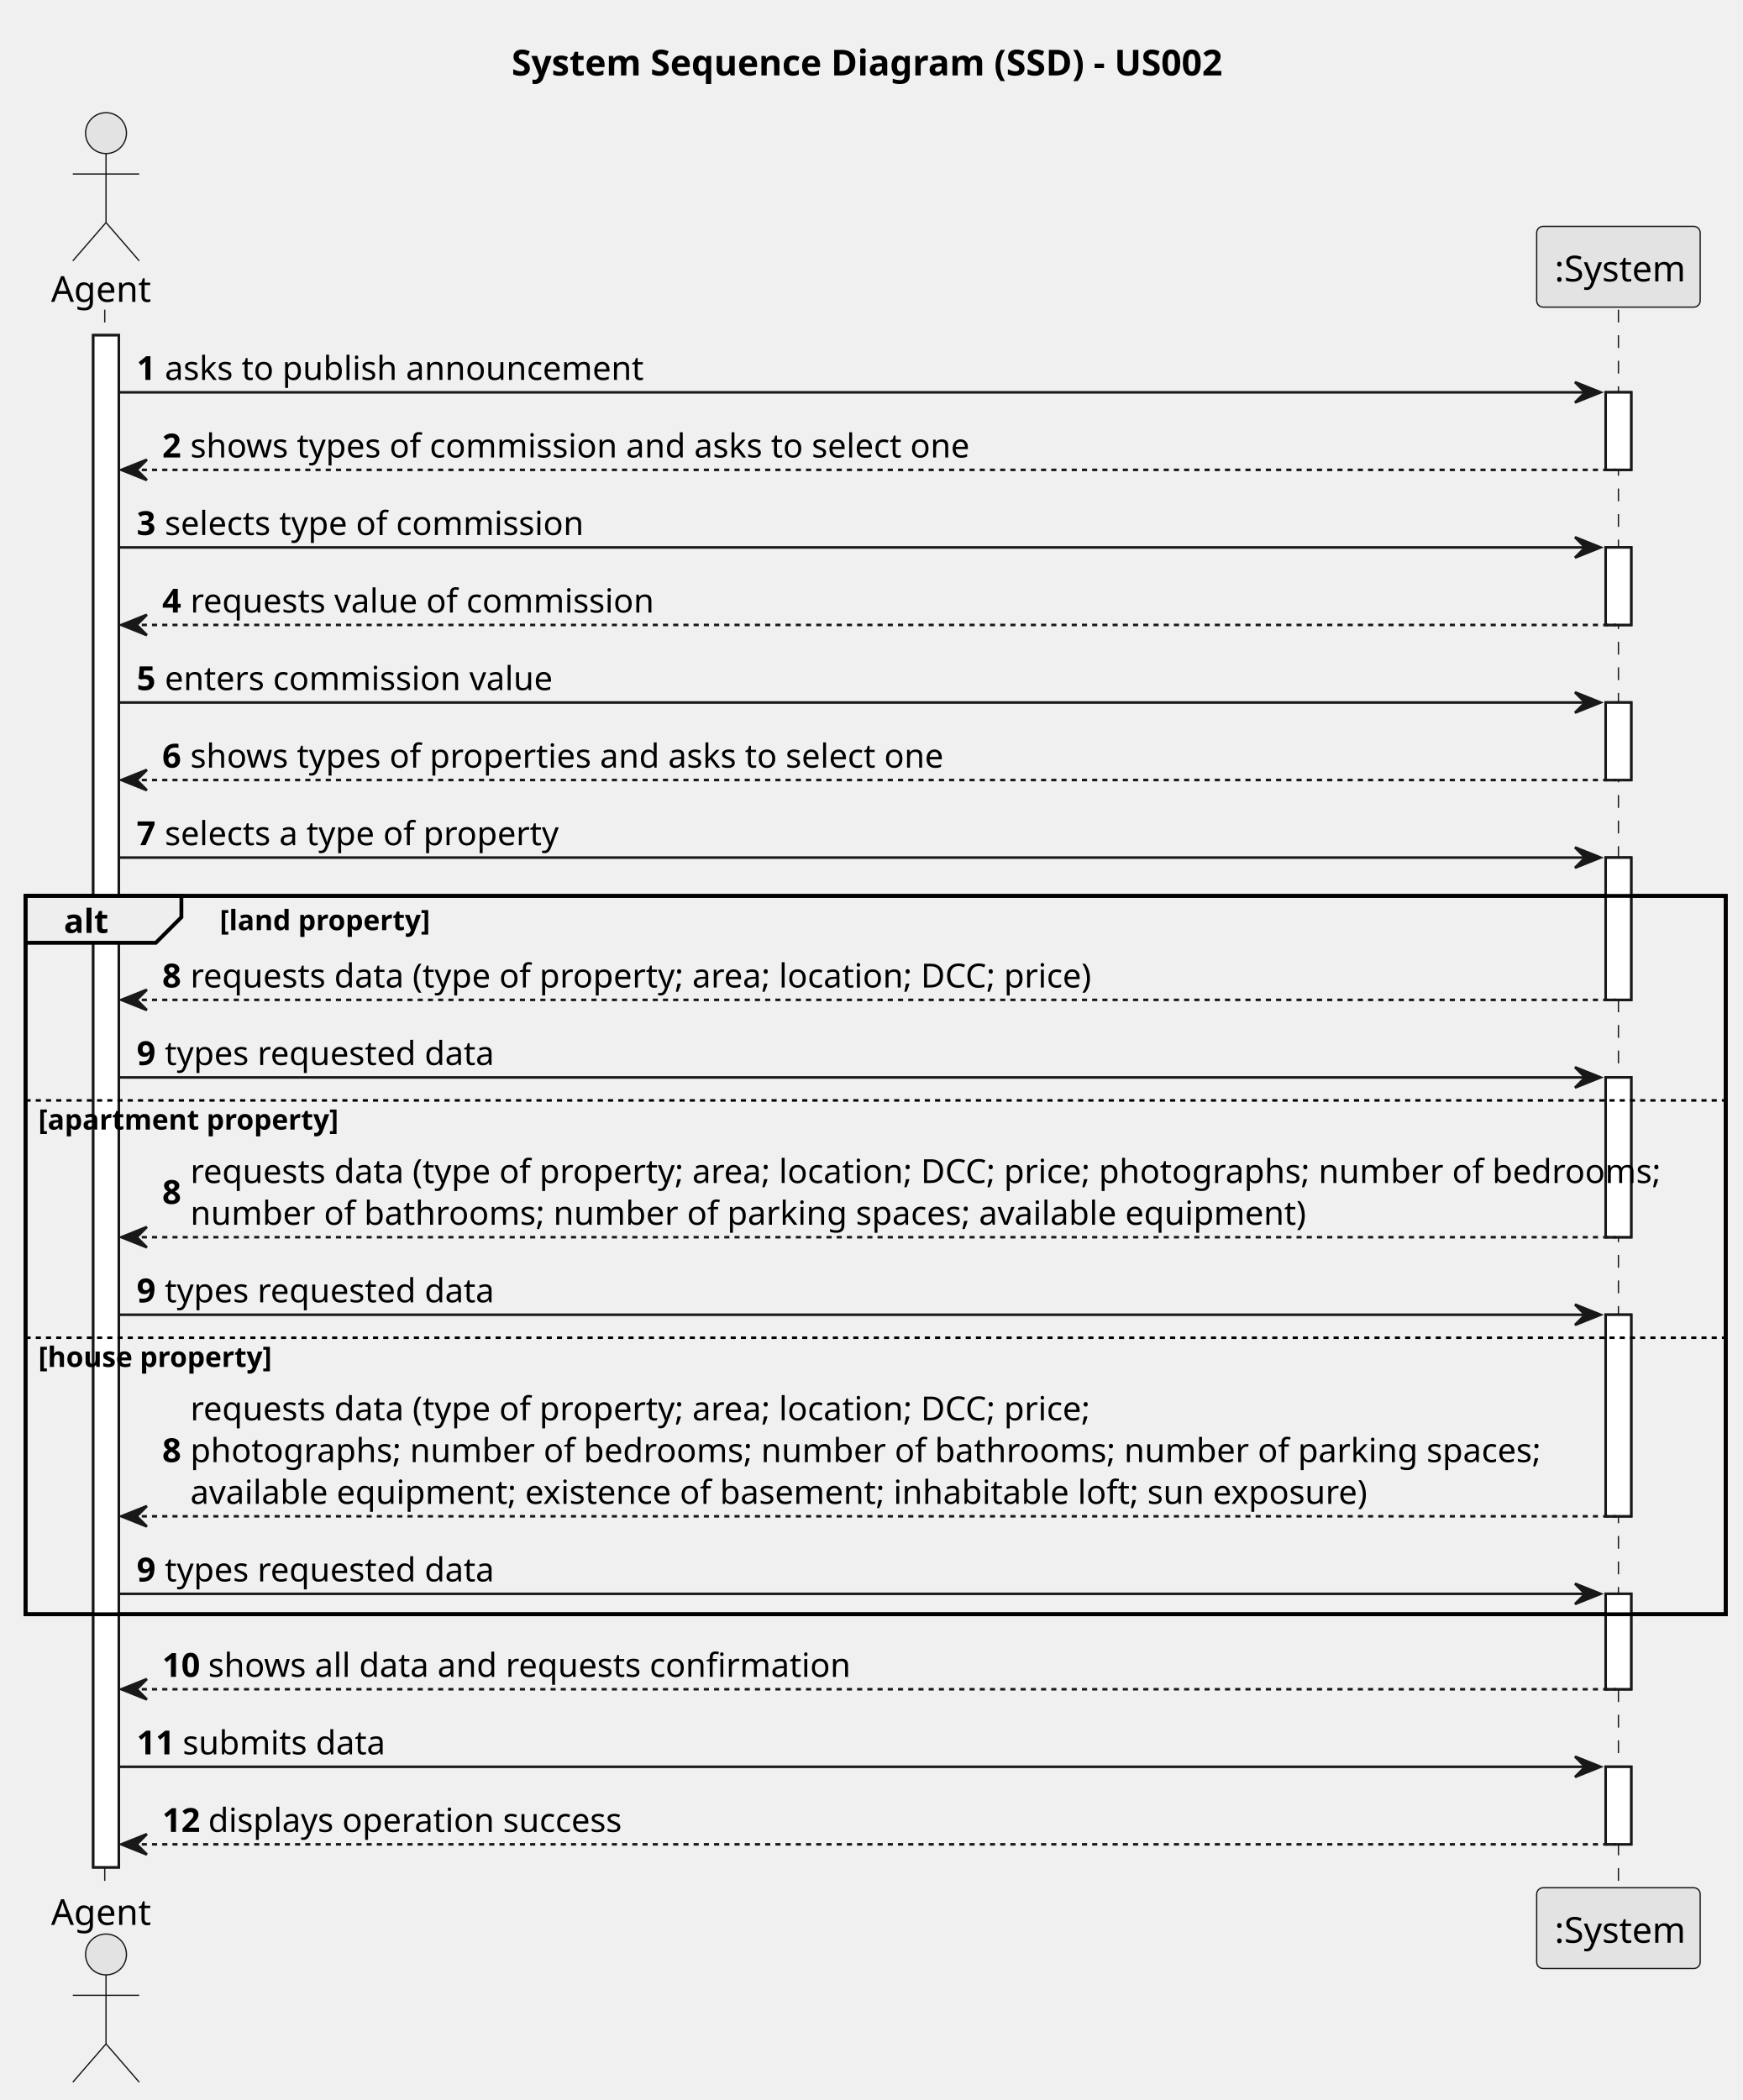
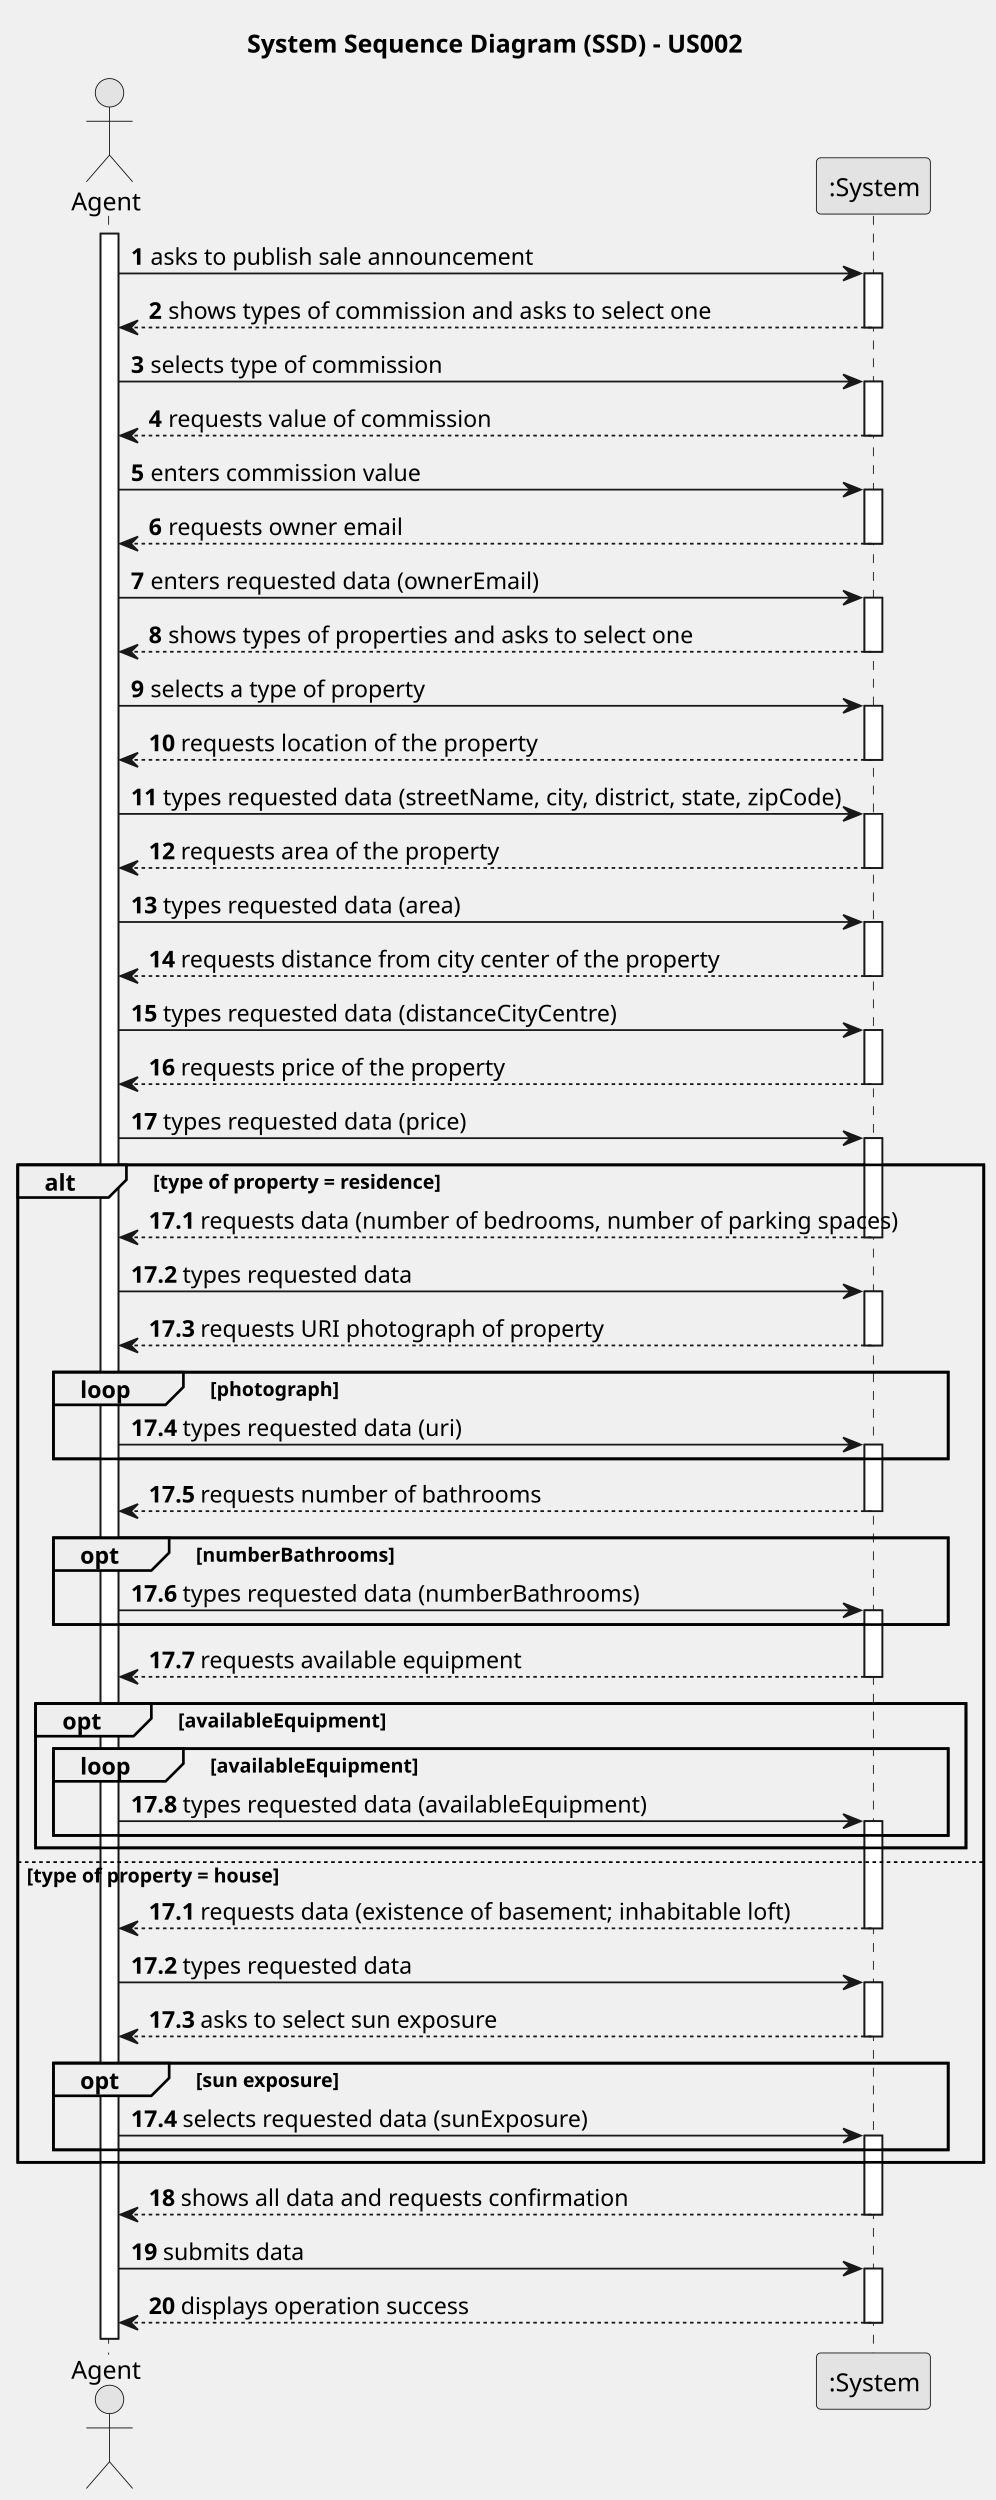
- <svg xmlns="http://www.w3.org/2000/svg" contentStyleType="text/css" height="822px" preserveAspectRatio="none" style="width:682px;height:822px;background:#FFFFFF;" version="1.1" viewBox="0 0 682 822" width="682px" zoomAndPan="magnify">
+ <svg xmlns="http://www.w3.org/2000/svg" contentStyleType="text/css" height="1404px" preserveAspectRatio="none" style="width:559px;height:1404px;background:#FFFFFF;" version="1.1" viewBox="0 0 559 1404" width="559px" zoomAndPan="magnify">
  <defs />
  <g>
-     <text fill="#000000" font-family="sans-serif" font-size="14" font-weight="bold" lengthAdjust="spacing" textLength="284" x="200.25" y="29.533">System Sequence Diagram (SSD) - US002</text>
-     <rect fill="#FFFFFF" height="599.703" style="stroke:#181818;stroke-width:1.0;" width="10" x="36.5" y="131.219" />
-     <rect fill="#FFFFFF" height="30.352" style="stroke:#181818;stroke-width:1.0;" width="10" x="628.5" y="153.57" />
-     <rect fill="#FFFFFF" height="30.352" style="stroke:#181818;stroke-width:1.0;" width="10" x="628.5" y="214.273" />
-     <rect fill="#FFFFFF" height="30.352" style="stroke:#181818;stroke-width:1.0;" width="10" x="628.5" y="274.977" />
-     <rect fill="#FFFFFF" height="55.703" style="stroke:#181818;stroke-width:1.0;" width="10" x="628.5" y="335.68" />
-     <rect fill="#FFFFFF" height="62.539" style="stroke:#181818;stroke-width:1.0;" width="10" x="628.5" y="421.734" />
-     <rect fill="#FFFFFF" height="78.891" style="stroke:#181818;stroke-width:1.0;" width="10" x="628.5" y="514.625" />
-     <rect fill="#FFFFFF" height="37.352" style="stroke:#181818;stroke-width:1.0;" width="10" x="628.5" y="623.867" />
-     <rect fill="#FFFFFF" height="30.352" style="stroke:#181818;stroke-width:1.0;" width="10" x="628.5" y="691.57" />
-     <rect fill="none" height="281.188" style="stroke:#000000;stroke-width:1.5;" width="665.5" x="10" y="350.68" />
-     <line style="stroke:#181818;stroke-width:0.5;stroke-dasharray:5.0,5.0;" x1="41" x2="41" y1="121.219" y2="739.922" />
-     <line style="stroke:#181818;stroke-width:0.5;stroke-dasharray:5.0,5.0;" x1="633.5" x2="633.5" y1="121.219" y2="739.922" />
-     <text fill="#000000" font-family="sans-serif" font-size="14" lengthAdjust="spacing" textLength="37" x="20" y="118.143">Agent</text>
-     <ellipse cx="41.5" cy="52.109" fill="#E3E3E3" rx="8" ry="8" style="stroke:#181818;stroke-width:0.5;" />
-     <path d="M41.5,60.109 L41.5,87.109 M28.5,68.109 L54.5,68.109 M41.5,87.109 L28.5,102.109 M41.5,87.109 L54.5,102.109 " fill="none" style="stroke:#181818;stroke-width:0.5;" />
-     <text fill="#000000" font-family="sans-serif" font-size="14" lengthAdjust="spacing" textLength="37" x="20" y="753.455">Agent</text>
-     <ellipse cx="41.5" cy="765.031" fill="#E3E3E3" rx="8" ry="8" style="stroke:#181818;stroke-width:0.5;" />
-     <path d="M41.5,773.031 L41.5,800.031 M28.5,781.031 L54.5,781.031 M41.5,800.031 L28.5,815.031 M41.5,800.031 L54.5,815.031 " fill="none" style="stroke:#181818;stroke-width:0.5;" />
-     <rect fill="#E3E3E3" height="31.609" rx="2.5" ry="2.5" style="stroke:#181818;stroke-width:0.5;" width="64" x="601.5" y="88.609" />
-     <text fill="#000000" font-family="sans-serif" font-size="14" lengthAdjust="spacing" textLength="50" x="608.5" y="110.143">:System</text>
-     <rect fill="#E3E3E3" height="31.609" rx="2.5" ry="2.5" style="stroke:#181818;stroke-width:0.5;" width="64" x="601.5" y="738.922" />
-     <text fill="#000000" font-family="sans-serif" font-size="14" lengthAdjust="spacing" textLength="50" x="608.5" y="760.455">:System</text>
-     <rect fill="#FFFFFF" height="599.703" style="stroke:#181818;stroke-width:1.0;" width="10" x="36.5" y="131.219" />
-     <rect fill="#FFFFFF" height="30.352" style="stroke:#181818;stroke-width:1.0;" width="10" x="628.5" y="153.57" />
-     <rect fill="#FFFFFF" height="30.352" style="stroke:#181818;stroke-width:1.0;" width="10" x="628.5" y="214.273" />
-     <rect fill="#FFFFFF" height="30.352" style="stroke:#181818;stroke-width:1.0;" width="10" x="628.5" y="274.977" />
-     <rect fill="#FFFFFF" height="55.703" style="stroke:#181818;stroke-width:1.0;" width="10" x="628.5" y="335.68" />
-     <rect fill="#FFFFFF" height="62.539" style="stroke:#181818;stroke-width:1.0;" width="10" x="628.5" y="421.734" />
-     <rect fill="#FFFFFF" height="78.891" style="stroke:#181818;stroke-width:1.0;" width="10" x="628.5" y="514.625" />
-     <rect fill="#FFFFFF" height="37.352" style="stroke:#181818;stroke-width:1.0;" width="10" x="628.5" y="623.867" />
-     <rect fill="#FFFFFF" height="30.352" style="stroke:#181818;stroke-width:1.0;" width="10" x="628.5" y="691.57" />
-     <polygon fill="#181818" points="616.5,149.57,626.5,153.57,616.5,157.57,620.5,153.57" style="stroke:#181818;stroke-width:1.0;" />
-     <line style="stroke:#181818;stroke-width:1.0;" x1="46.5" x2="622.5" y1="153.57" y2="153.57" />
-     <text fill="#000000" font-family="sans-serif" font-size="13" font-weight="bold" lengthAdjust="spacing" textLength="7" x="53.5" y="148.714">1</text>
-     <text fill="#000000" font-family="sans-serif" font-size="13" lengthAdjust="spacing" textLength="177" x="64.5" y="148.714">asks to publish announcement</text>
-     <polygon fill="#181818" points="57.5,179.922,47.5,183.922,57.5,187.922,53.5,183.922" style="stroke:#181818;stroke-width:1.0;" />
-     <line style="stroke:#181818;stroke-width:1.0;stroke-dasharray:2.0,2.0;" x1="51.5" x2="632.5" y1="183.922" y2="183.922" />
-     <text fill="#000000" font-family="sans-serif" font-size="13" font-weight="bold" lengthAdjust="spacing" textLength="7" x="63.5" y="179.065">2</text>
-     <text fill="#000000" font-family="sans-serif" font-size="13" lengthAdjust="spacing" textLength="297" x="74.5" y="179.065">shows types of commission and asks to select one</text>
-     <polygon fill="#181818" points="616.5,210.273,626.5,214.273,616.5,218.273,620.5,214.273" style="stroke:#181818;stroke-width:1.0;" />
-     <line style="stroke:#181818;stroke-width:1.0;" x1="46.5" x2="622.5" y1="214.273" y2="214.273" />
-     <text fill="#000000" font-family="sans-serif" font-size="13" font-weight="bold" lengthAdjust="spacing" textLength="7" x="53.5" y="209.417">3</text>
-     <text fill="#000000" font-family="sans-serif" font-size="13" lengthAdjust="spacing" textLength="159" x="64.5" y="209.417">selects type of commission</text>
-     <polygon fill="#181818" points="57.5,240.625,47.5,244.625,57.5,248.625,53.5,244.625" style="stroke:#181818;stroke-width:1.0;" />
-     <line style="stroke:#181818;stroke-width:1.0;stroke-dasharray:2.0,2.0;" x1="51.5" x2="632.5" y1="244.625" y2="244.625" />
-     <text fill="#000000" font-family="sans-serif" font-size="13" font-weight="bold" lengthAdjust="spacing" textLength="7" x="63.5" y="239.769">4</text>
-     <text fill="#000000" font-family="sans-serif" font-size="13" lengthAdjust="spacing" textLength="171" x="74.5" y="239.769">requests value of commission</text>
-     <polygon fill="#181818" points="616.5,270.977,626.5,274.977,616.5,278.977,620.5,274.977" style="stroke:#181818;stroke-width:1.0;" />
-     <line style="stroke:#181818;stroke-width:1.0;" x1="46.5" x2="622.5" y1="274.977" y2="274.977" />
-     <text fill="#000000" font-family="sans-serif" font-size="13" font-weight="bold" lengthAdjust="spacing" textLength="7" x="53.5" y="270.12">5</text>
-     <text fill="#000000" font-family="sans-serif" font-size="13" lengthAdjust="spacing" textLength="143" x="64.5" y="270.12">enters commission value</text>
-     <polygon fill="#181818" points="57.5,301.328,47.5,305.328,57.5,309.328,53.5,305.328" style="stroke:#181818;stroke-width:1.0;" />
-     <line style="stroke:#181818;stroke-width:1.0;stroke-dasharray:2.0,2.0;" x1="51.5" x2="632.5" y1="305.328" y2="305.328" />
-     <text fill="#000000" font-family="sans-serif" font-size="13" font-weight="bold" lengthAdjust="spacing" textLength="7" x="63.5" y="300.472">6</text>
-     <text fill="#000000" font-family="sans-serif" font-size="13" lengthAdjust="spacing" textLength="284" x="74.5" y="300.472">shows types of properties and asks to select one</text>
-     <polygon fill="#181818" points="616.5,331.68,626.5,335.68,616.5,339.68,620.5,335.68" style="stroke:#181818;stroke-width:1.0;" />
-     <line style="stroke:#181818;stroke-width:1.0;" x1="46.5" x2="622.5" y1="335.68" y2="335.68" />
-     <text fill="#000000" font-family="sans-serif" font-size="13" font-weight="bold" lengthAdjust="spacing" textLength="7" x="53.5" y="330.823">7</text>
-     <text fill="#000000" font-family="sans-serif" font-size="13" lengthAdjust="spacing" textLength="147" x="64.5" y="330.823">selects a type of property</text>
-     <path d="M10,350.68 L71,350.68 L71,359.031 L61,369.031 L10,369.031 L10,350.68 " fill="#EEEEEE" style="stroke:#000000;stroke-width:1.5;" />
-     <rect fill="none" height="281.188" style="stroke:#000000;stroke-width:1.5;" width="665.5" x="10" y="350.68" />
-     <text fill="#000000" font-family="sans-serif" font-size="13" font-weight="bold" lengthAdjust="spacing" textLength="16" x="25" y="365.175">alt</text>
-     <text fill="#000000" font-family="sans-serif" font-size="11" font-weight="bold" lengthAdjust="spacing" textLength="82" x="86" y="364.099">[land property]</text>
-     <polygon fill="#181818" points="57.5,387.383,47.5,391.383,57.5,395.383,53.5,391.383" style="stroke:#181818;stroke-width:1.0;" />
-     <line style="stroke:#181818;stroke-width:1.0;stroke-dasharray:2.0,2.0;" x1="51.5" x2="632.5" y1="391.383" y2="391.383" />
-     <text fill="#000000" font-family="sans-serif" font-size="13" font-weight="bold" lengthAdjust="spacing" textLength="7" x="63.5" y="386.526">8</text>
-     <text fill="#000000" font-family="sans-serif" font-size="13" lengthAdjust="spacing" textLength="338" x="74.5" y="386.526">requests data (type of property; area; location; DCC; price)</text>
-     <polygon fill="#181818" points="616.5,417.734,626.5,421.734,616.5,425.734,620.5,421.734" style="stroke:#181818;stroke-width:1.0;" />
-     <line style="stroke:#181818;stroke-width:1.0;" x1="46.5" x2="622.5" y1="421.734" y2="421.734" />
-     <text fill="#000000" font-family="sans-serif" font-size="13" font-weight="bold" lengthAdjust="spacing" textLength="7" x="53.5" y="416.878">9</text>
-     <text fill="#000000" font-family="sans-serif" font-size="13" lengthAdjust="spacing" textLength="122" x="64.5" y="416.878">types requested data</text>
-     <line style="stroke:#000000;stroke-width:1.0;stroke-dasharray:2.0,2.0;" x1="10" x2="675.5" y1="430.734" y2="430.734" />
-     <text fill="#000000" font-family="sans-serif" font-size="11" font-weight="bold" lengthAdjust="spacing" textLength="116" x="15" y="442.153">[apartment property]</text>
-     <polygon fill="#181818" points="57.5,480.273,47.5,484.273,57.5,488.273,53.5,484.273" style="stroke:#181818;stroke-width:1.0;" />
-     <line style="stroke:#181818;stroke-width:1.0;stroke-dasharray:2.0,2.0;" x1="51.5" x2="632.5" y1="484.273" y2="484.273" />
-     <text fill="#000000" font-family="sans-serif" font-size="13" font-weight="bold" lengthAdjust="spacing" textLength="7" x="63.5" y="471.241">8</text>
-     <text fill="#000000" font-family="sans-serif" font-size="13" lengthAdjust="spacing" textLength="543" x="74.5" y="463.065">requests data (type of property; area; location; DCC; price; photographs; number of bedrooms;</text>
-     <text fill="#000000" font-family="sans-serif" font-size="13" lengthAdjust="spacing" textLength="404" x="74.5" y="479.417">number of bathrooms; number of parking spaces; available equipment)</text>
-     <polygon fill="#181818" points="616.5,510.625,626.5,514.625,616.5,518.625,620.5,514.625" style="stroke:#181818;stroke-width:1.0;" />
-     <line style="stroke:#181818;stroke-width:1.0;" x1="46.5" x2="622.5" y1="514.625" y2="514.625" />
-     <text fill="#000000" font-family="sans-serif" font-size="13" font-weight="bold" lengthAdjust="spacing" textLength="7" x="53.5" y="509.769">9</text>
-     <text fill="#000000" font-family="sans-serif" font-size="13" lengthAdjust="spacing" textLength="122" x="64.5" y="509.769">types requested data</text>
-     <line style="stroke:#000000;stroke-width:1.0;stroke-dasharray:2.0,2.0;" x1="10" x2="675.5" y1="523.625" y2="523.625" />
-     <text fill="#000000" font-family="sans-serif" font-size="11" font-weight="bold" lengthAdjust="spacing" textLength="94" x="15" y="535.044">[house property]</text>
-     <polygon fill="#181818" points="57.5,589.516,47.5,593.516,57.5,597.516,53.5,593.516" style="stroke:#181818;stroke-width:1.0;" />
-     <line style="stroke:#181818;stroke-width:1.0;stroke-dasharray:2.0,2.0;" x1="51.5" x2="632.5" y1="593.516" y2="593.516" />
-     <text fill="#000000" font-family="sans-serif" font-size="13" font-weight="bold" lengthAdjust="spacing" textLength="7" x="63.5" y="572.308">8</text>
-     <text fill="#000000" font-family="sans-serif" font-size="13" lengthAdjust="spacing" textLength="338" x="74.5" y="555.956">requests data (type of property; area; location; DCC; price;</text>
-     <text fill="#000000" font-family="sans-serif" font-size="13" lengthAdjust="spacing" textLength="488" x="74.5" y="572.308">photographs; number of bedrooms; number of bathrooms; number of parking spaces;</text>
-     <text fill="#000000" font-family="sans-serif" font-size="13" lengthAdjust="spacing" textLength="433" x="74.5" y="588.659">available equipment; existence of basement; inhabitable loft; sun exposure)</text>
-     <polygon fill="#181818" points="616.5,619.867,626.5,623.867,616.5,627.867,620.5,623.867" style="stroke:#181818;stroke-width:1.0;" />
-     <line style="stroke:#181818;stroke-width:1.0;" x1="46.5" x2="622.5" y1="623.867" y2="623.867" />
-     <text fill="#000000" font-family="sans-serif" font-size="13" font-weight="bold" lengthAdjust="spacing" textLength="7" x="53.5" y="619.011">9</text>
-     <text fill="#000000" font-family="sans-serif" font-size="13" lengthAdjust="spacing" textLength="122" x="64.5" y="619.011">types requested data</text>
-     <polygon fill="#181818" points="57.5,657.219,47.5,661.219,57.5,665.219,53.5,661.219" style="stroke:#181818;stroke-width:1.0;" />
-     <line style="stroke:#181818;stroke-width:1.0;stroke-dasharray:2.0,2.0;" x1="51.5" x2="632.5" y1="661.219" y2="661.219" />
-     <text fill="#000000" font-family="sans-serif" font-size="13" font-weight="bold" lengthAdjust="spacing" textLength="14" x="63.5" y="656.362">10</text>
-     <text fill="#000000" font-family="sans-serif" font-size="13" lengthAdjust="spacing" textLength="236" x="81.5" y="656.362">shows all data and requests confirmation</text>
-     <polygon fill="#181818" points="616.5,687.57,626.5,691.57,616.5,695.57,620.5,691.57" style="stroke:#181818;stroke-width:1.0;" />
-     <line style="stroke:#181818;stroke-width:1.0;" x1="46.5" x2="622.5" y1="691.57" y2="691.57" />
-     <text fill="#000000" font-family="sans-serif" font-size="13" font-weight="bold" lengthAdjust="spacing" textLength="14" x="53.5" y="686.714">11</text>
-     <text fill="#000000" font-family="sans-serif" font-size="13" lengthAdjust="spacing" textLength="75" x="71.5" y="686.714">submits data</text>
-     <polygon fill="#181818" points="57.5,717.922,47.5,721.922,57.5,725.922,53.5,721.922" style="stroke:#181818;stroke-width:1.0;" />
-     <line style="stroke:#181818;stroke-width:1.0;stroke-dasharray:2.0,2.0;" x1="51.5" x2="632.5" y1="721.922" y2="721.922" />
-     <text fill="#000000" font-family="sans-serif" font-size="13" font-weight="bold" lengthAdjust="spacing" textLength="14" x="63.5" y="717.065">12</text>
-     <text fill="#000000" font-family="sans-serif" font-size="13" lengthAdjust="spacing" textLength="158" x="81.5" y="717.065">displays operation success</text>
+     <text fill="#000000" font-family="sans-serif" font-size="14" font-weight="bold" lengthAdjust="spacing" textLength="284" x="138.75" y="29.533">System Sequence Diagram (SSD) - US002</text>
+     <rect fill="#FFFFFF" height="1182.195" style="stroke:#181818;stroke-width:1.0;" width="10" x="56.5" y="131.219" />
+     <rect fill="#FFFFFF" height="30.352" style="stroke:#181818;stroke-width:1.0;" width="10" x="485.5" y="153.57" />
+     <rect fill="#FFFFFF" height="30.352" style="stroke:#181818;stroke-width:1.0;" width="10" x="485.5" y="214.273" />
+     <rect fill="#FFFFFF" height="30.352" style="stroke:#181818;stroke-width:1.0;" width="10" x="485.5" y="274.977" />
+     <rect fill="#FFFFFF" height="30.352" style="stroke:#181818;stroke-width:1.0;" width="10" x="485.5" y="335.68" />
+     <rect fill="#FFFFFF" height="30.352" style="stroke:#181818;stroke-width:1.0;" width="10" x="485.5" y="396.383" />
+     <rect fill="#FFFFFF" height="30.352" style="stroke:#181818;stroke-width:1.0;" width="10" x="485.5" y="457.086" />
+     <rect fill="#FFFFFF" height="30.352" style="stroke:#181818;stroke-width:1.0;" width="10" x="485.5" y="517.789" />
+     <rect fill="#FFFFFF" height="30.352" style="stroke:#181818;stroke-width:1.0;" width="10" x="485.5" y="578.492" />
+     <rect fill="#FFFFFF" height="55.703" style="stroke:#181818;stroke-width:1.0;" width="10" x="485.5" y="639.195" />
+     <rect fill="#FFFFFF" height="30.352" style="stroke:#181818;stroke-width:1.0;" width="10" x="485.5" y="725.25" />
+     <rect fill="#FFFFFF" height="37.352" style="stroke:#181818;stroke-width:1.0;" width="10" x="485.5" y="811.305" />
+     <rect fill="#FFFFFF" height="37.352" style="stroke:#181818;stroke-width:1.0;" width="10" x="485.5" y="904.359" />
+     <rect fill="#FFFFFF" height="60.188" style="stroke:#181818;stroke-width:1.0;" width="10" x="485.5" y="1022.766" />
+     <rect fill="#FFFFFF" height="30.352" style="stroke:#181818;stroke-width:1.0;" width="10" x="485.5" y="1113.305" />
+     <rect fill="#FFFFFF" height="44.352" style="stroke:#181818;stroke-width:1.0;" width="10" x="485.5" y="1199.359" />
+     <rect fill="#FFFFFF" height="30.352" style="stroke:#181818;stroke-width:1.0;" width="10" x="485.5" y="1274.062" />
+     <rect fill="none" height="560.164" style="stroke:#000000;stroke-width:1.5;" width="542.5" x="10" y="654.195" />
+     <rect fill="none" height="48.703" style="stroke:#000000;stroke-width:1.5;" width="502.5" x="30" y="770.602" />
+     <rect fill="none" height="48.703" style="stroke:#000000;stroke-width:1.5;" width="502.5" x="30" y="863.656" />
+     <rect fill="none" height="81.055" style="stroke:#000000;stroke-width:1.5;" width="522.5" x="20" y="956.711" />
+     <rect fill="none" height="48.703" style="stroke:#000000;stroke-width:1.5;" width="502.5" x="30" y="982.062" />
+     <rect fill="none" height="48.703" style="stroke:#000000;stroke-width:1.5;" width="502.5" x="30" y="1158.656" />
+     <line style="stroke:#181818;stroke-width:0.5;stroke-dasharray:5.0,5.0;" x1="61" x2="61" y1="121.219" y2="1322.414" />
+     <line style="stroke:#181818;stroke-width:0.5;stroke-dasharray:5.0,5.0;" x1="490.5" x2="490.5" y1="121.219" y2="1322.414" />
+     <text fill="#000000" font-family="sans-serif" font-size="14" lengthAdjust="spacing" textLength="37" x="40" y="118.143">Agent</text>
+     <ellipse cx="61.5" cy="52.109" fill="#E3E3E3" rx="8" ry="8" style="stroke:#181818;stroke-width:0.5;" />
+     <path d="M61.5,60.109 L61.5,87.109 M48.5,68.109 L74.5,68.109 M61.5,87.109 L48.5,102.109 M61.5,87.109 L74.5,102.109 " fill="none" style="stroke:#181818;stroke-width:0.5;" />
+     <text fill="#000000" font-family="sans-serif" font-size="14" lengthAdjust="spacing" textLength="37" x="40" y="1335.947">Agent</text>
+     <ellipse cx="61.5" cy="1347.523" fill="#E3E3E3" rx="8" ry="8" style="stroke:#181818;stroke-width:0.5;" />
+     <path d="M61.5,1355.523 L61.5,1382.523 M48.5,1363.523 L74.5,1363.523 M61.5,1382.523 L48.5,1397.523 M61.5,1382.523 L74.5,1397.523 " fill="none" style="stroke:#181818;stroke-width:0.5;" />
+     <rect fill="#E3E3E3" height="31.609" rx="2.5" ry="2.5" style="stroke:#181818;stroke-width:0.5;" width="64" x="458.5" y="88.609" />
+     <text fill="#000000" font-family="sans-serif" font-size="14" lengthAdjust="spacing" textLength="50" x="465.5" y="110.143">:System</text>
+     <rect fill="#E3E3E3" height="31.609" rx="2.5" ry="2.5" style="stroke:#181818;stroke-width:0.5;" width="64" x="458.5" y="1321.414" />
+     <text fill="#000000" font-family="sans-serif" font-size="14" lengthAdjust="spacing" textLength="50" x="465.5" y="1342.947">:System</text>
+     <rect fill="#FFFFFF" height="1182.195" style="stroke:#181818;stroke-width:1.0;" width="10" x="56.5" y="131.219" />
+     <rect fill="#FFFFFF" height="30.352" style="stroke:#181818;stroke-width:1.0;" width="10" x="485.5" y="153.57" />
+     <rect fill="#FFFFFF" height="30.352" style="stroke:#181818;stroke-width:1.0;" width="10" x="485.5" y="214.273" />
+     <rect fill="#FFFFFF" height="30.352" style="stroke:#181818;stroke-width:1.0;" width="10" x="485.5" y="274.977" />
+     <rect fill="#FFFFFF" height="30.352" style="stroke:#181818;stroke-width:1.0;" width="10" x="485.5" y="335.68" />
+     <rect fill="#FFFFFF" height="30.352" style="stroke:#181818;stroke-width:1.0;" width="10" x="485.5" y="396.383" />
+     <rect fill="#FFFFFF" height="30.352" style="stroke:#181818;stroke-width:1.0;" width="10" x="485.5" y="457.086" />
+     <rect fill="#FFFFFF" height="30.352" style="stroke:#181818;stroke-width:1.0;" width="10" x="485.5" y="517.789" />
+     <rect fill="#FFFFFF" height="30.352" style="stroke:#181818;stroke-width:1.0;" width="10" x="485.5" y="578.492" />
+     <rect fill="#FFFFFF" height="55.703" style="stroke:#181818;stroke-width:1.0;" width="10" x="485.5" y="639.195" />
+     <rect fill="#FFFFFF" height="30.352" style="stroke:#181818;stroke-width:1.0;" width="10" x="485.5" y="725.25" />
+     <rect fill="#FFFFFF" height="37.352" style="stroke:#181818;stroke-width:1.0;" width="10" x="485.5" y="811.305" />
+     <rect fill="#FFFFFF" height="37.352" style="stroke:#181818;stroke-width:1.0;" width="10" x="485.5" y="904.359" />
+     <rect fill="#FFFFFF" height="60.188" style="stroke:#181818;stroke-width:1.0;" width="10" x="485.5" y="1022.766" />
+     <rect fill="#FFFFFF" height="30.352" style="stroke:#181818;stroke-width:1.0;" width="10" x="485.5" y="1113.305" />
+     <rect fill="#FFFFFF" height="44.352" style="stroke:#181818;stroke-width:1.0;" width="10" x="485.5" y="1199.359" />
+     <rect fill="#FFFFFF" height="30.352" style="stroke:#181818;stroke-width:1.0;" width="10" x="485.5" y="1274.062" />
+     <polygon fill="#181818" points="473.5,149.57,483.5,153.57,473.5,157.57,477.5,153.57" style="stroke:#181818;stroke-width:1.0;" />
+     <line style="stroke:#181818;stroke-width:1.0;" x1="66.5" x2="479.5" y1="153.57" y2="153.57" />
+     <text fill="#000000" font-family="sans-serif" font-size="13" font-weight="bold" lengthAdjust="spacing" textLength="7" x="73.5" y="148.714">1</text>
+     <text fill="#000000" font-family="sans-serif" font-size="13" lengthAdjust="spacing" textLength="205" x="84.5" y="148.714">asks to publish sale announcement</text>
+     <polygon fill="#181818" points="77.5,179.922,67.5,183.922,77.5,187.922,73.5,183.922" style="stroke:#181818;stroke-width:1.0;" />
+     <line style="stroke:#181818;stroke-width:1.0;stroke-dasharray:2.0,2.0;" x1="71.5" x2="489.5" y1="183.922" y2="183.922" />
+     <text fill="#000000" font-family="sans-serif" font-size="13" font-weight="bold" lengthAdjust="spacing" textLength="7" x="83.5" y="179.065">2</text>
+     <text fill="#000000" font-family="sans-serif" font-size="13" lengthAdjust="spacing" textLength="297" x="94.5" y="179.065">shows types of commission and asks to select one</text>
+     <polygon fill="#181818" points="473.5,210.273,483.5,214.273,473.5,218.273,477.5,214.273" style="stroke:#181818;stroke-width:1.0;" />
+     <line style="stroke:#181818;stroke-width:1.0;" x1="66.5" x2="479.5" y1="214.273" y2="214.273" />
+     <text fill="#000000" font-family="sans-serif" font-size="13" font-weight="bold" lengthAdjust="spacing" textLength="7" x="73.5" y="209.417">3</text>
+     <text fill="#000000" font-family="sans-serif" font-size="13" lengthAdjust="spacing" textLength="159" x="84.5" y="209.417">selects type of commission</text>
+     <polygon fill="#181818" points="77.5,240.625,67.5,244.625,77.5,248.625,73.5,244.625" style="stroke:#181818;stroke-width:1.0;" />
+     <line style="stroke:#181818;stroke-width:1.0;stroke-dasharray:2.0,2.0;" x1="71.5" x2="489.5" y1="244.625" y2="244.625" />
+     <text fill="#000000" font-family="sans-serif" font-size="13" font-weight="bold" lengthAdjust="spacing" textLength="7" x="83.5" y="239.769">4</text>
+     <text fill="#000000" font-family="sans-serif" font-size="13" lengthAdjust="spacing" textLength="171" x="94.5" y="239.769">requests value of commission</text>
+     <polygon fill="#181818" points="473.5,270.977,483.5,274.977,473.5,278.977,477.5,274.977" style="stroke:#181818;stroke-width:1.0;" />
+     <line style="stroke:#181818;stroke-width:1.0;" x1="66.5" x2="479.5" y1="274.977" y2="274.977" />
+     <text fill="#000000" font-family="sans-serif" font-size="13" font-weight="bold" lengthAdjust="spacing" textLength="7" x="73.5" y="270.12">5</text>
+     <text fill="#000000" font-family="sans-serif" font-size="13" lengthAdjust="spacing" textLength="143" x="84.5" y="270.12">enters commission value</text>
+     <polygon fill="#181818" points="77.5,301.328,67.5,305.328,77.5,309.328,73.5,305.328" style="stroke:#181818;stroke-width:1.0;" />
+     <line style="stroke:#181818;stroke-width:1.0;stroke-dasharray:2.0,2.0;" x1="71.5" x2="489.5" y1="305.328" y2="305.328" />
+     <text fill="#000000" font-family="sans-serif" font-size="13" font-weight="bold" lengthAdjust="spacing" textLength="7" x="83.5" y="300.472">6</text>
+     <text fill="#000000" font-family="sans-serif" font-size="13" lengthAdjust="spacing" textLength="123" x="94.5" y="300.472">requests owner email</text>
+     <polygon fill="#181818" points="473.5,331.68,483.5,335.68,473.5,339.68,477.5,335.68" style="stroke:#181818;stroke-width:1.0;" />
+     <line style="stroke:#181818;stroke-width:1.0;" x1="66.5" x2="479.5" y1="335.68" y2="335.68" />
+     <text fill="#000000" font-family="sans-serif" font-size="13" font-weight="bold" lengthAdjust="spacing" textLength="7" x="73.5" y="330.823">7</text>
+     <text fill="#000000" font-family="sans-serif" font-size="13" lengthAdjust="spacing" textLength="205" x="84.5" y="330.823">enters requested data (ownerEmail)</text>
+     <polygon fill="#181818" points="77.5,362.031,67.5,366.031,77.5,370.031,73.5,366.031" style="stroke:#181818;stroke-width:1.0;" />
+     <line style="stroke:#181818;stroke-width:1.0;stroke-dasharray:2.0,2.0;" x1="71.5" x2="489.5" y1="366.031" y2="366.031" />
+     <text fill="#000000" font-family="sans-serif" font-size="13" font-weight="bold" lengthAdjust="spacing" textLength="7" x="83.5" y="361.175">8</text>
+     <text fill="#000000" font-family="sans-serif" font-size="13" lengthAdjust="spacing" textLength="284" x="94.5" y="361.175">shows types of properties and asks to select one</text>
+     <polygon fill="#181818" points="473.5,392.383,483.5,396.383,473.5,400.383,477.5,396.383" style="stroke:#181818;stroke-width:1.0;" />
+     <line style="stroke:#181818;stroke-width:1.0;" x1="66.5" x2="479.5" y1="396.383" y2="396.383" />
+     <text fill="#000000" font-family="sans-serif" font-size="13" font-weight="bold" lengthAdjust="spacing" textLength="7" x="73.5" y="391.526">9</text>
+     <text fill="#000000" font-family="sans-serif" font-size="13" lengthAdjust="spacing" textLength="147" x="84.5" y="391.526">selects a type of property</text>
+     <polygon fill="#181818" points="77.5,422.734,67.5,426.734,77.5,430.734,73.5,426.734" style="stroke:#181818;stroke-width:1.0;" />
+     <line style="stroke:#181818;stroke-width:1.0;stroke-dasharray:2.0,2.0;" x1="71.5" x2="489.5" y1="426.734" y2="426.734" />
+     <text fill="#000000" font-family="sans-serif" font-size="13" font-weight="bold" lengthAdjust="spacing" textLength="14" x="83.5" y="421.878">10</text>
+     <text fill="#000000" font-family="sans-serif" font-size="13" lengthAdjust="spacing" textLength="186" x="101.5" y="421.878">requests location of the property</text>
+     <polygon fill="#181818" points="473.5,453.086,483.5,457.086,473.5,461.086,477.5,457.086" style="stroke:#181818;stroke-width:1.0;" />
+     <line style="stroke:#181818;stroke-width:1.0;" x1="66.5" x2="479.5" y1="457.086" y2="457.086" />
+     <text fill="#000000" font-family="sans-serif" font-size="13" font-weight="bold" lengthAdjust="spacing" textLength="14" x="73.5" y="452.229">11</text>
+     <text fill="#000000" font-family="sans-serif" font-size="13" lengthAdjust="spacing" textLength="369" x="91.5" y="452.229">types requested data (streetName, city, district, state, zipCode)</text>
+     <polygon fill="#181818" points="77.5,483.438,67.5,487.438,77.5,491.438,73.5,487.438" style="stroke:#181818;stroke-width:1.0;" />
+     <line style="stroke:#181818;stroke-width:1.0;stroke-dasharray:2.0,2.0;" x1="71.5" x2="489.5" y1="487.438" y2="487.438" />
+     <text fill="#000000" font-family="sans-serif" font-size="13" font-weight="bold" lengthAdjust="spacing" textLength="14" x="83.5" y="482.581">12</text>
+     <text fill="#000000" font-family="sans-serif" font-size="13" lengthAdjust="spacing" textLength="166" x="101.5" y="482.581">requests area of the property</text>
+     <polygon fill="#181818" points="473.5,513.789,483.5,517.789,473.5,521.789,477.5,517.789" style="stroke:#181818;stroke-width:1.0;" />
+     <line style="stroke:#181818;stroke-width:1.0;" x1="66.5" x2="479.5" y1="517.789" y2="517.789" />
+     <text fill="#000000" font-family="sans-serif" font-size="13" font-weight="bold" lengthAdjust="spacing" textLength="14" x="73.5" y="512.933">13</text>
+     <text fill="#000000" font-family="sans-serif" font-size="13" lengthAdjust="spacing" textLength="159" x="91.5" y="512.933">types requested data (area)</text>
+     <polygon fill="#181818" points="77.5,544.141,67.5,548.141,77.5,552.141,73.5,548.141" style="stroke:#181818;stroke-width:1.0;" />
+     <line style="stroke:#181818;stroke-width:1.0;stroke-dasharray:2.0,2.0;" x1="71.5" x2="489.5" y1="548.141" y2="548.141" />
+     <text fill="#000000" font-family="sans-serif" font-size="13" font-weight="bold" lengthAdjust="spacing" textLength="14" x="83.5" y="543.284">14</text>
+     <text fill="#000000" font-family="sans-serif" font-size="13" lengthAdjust="spacing" textLength="284" x="101.5" y="543.284">requests distance from city center of the property</text>
+     <polygon fill="#181818" points="473.5,574.492,483.5,578.492,473.5,582.492,477.5,578.492" style="stroke:#181818;stroke-width:1.0;" />
+     <line style="stroke:#181818;stroke-width:1.0;" x1="66.5" x2="479.5" y1="578.492" y2="578.492" />
+     <text fill="#000000" font-family="sans-serif" font-size="13" font-weight="bold" lengthAdjust="spacing" textLength="14" x="73.5" y="573.636">15</text>
+     <text fill="#000000" font-family="sans-serif" font-size="13" lengthAdjust="spacing" textLength="244" x="91.5" y="573.636">types requested data (distanceCityCentre)</text>
+     <polygon fill="#181818" points="77.5,604.844,67.5,608.844,77.5,612.844,73.5,608.844" style="stroke:#181818;stroke-width:1.0;" />
+     <line style="stroke:#181818;stroke-width:1.0;stroke-dasharray:2.0,2.0;" x1="71.5" x2="489.5" y1="608.844" y2="608.844" />
+     <text fill="#000000" font-family="sans-serif" font-size="13" font-weight="bold" lengthAdjust="spacing" textLength="14" x="83.5" y="603.987">16</text>
+     <text fill="#000000" font-family="sans-serif" font-size="13" lengthAdjust="spacing" textLength="169" x="101.5" y="603.987">requests price of the property</text>
+     <polygon fill="#181818" points="473.5,635.195,483.5,639.195,473.5,643.195,477.5,639.195" style="stroke:#181818;stroke-width:1.0;" />
+     <line style="stroke:#181818;stroke-width:1.0;" x1="66.5" x2="479.5" y1="639.195" y2="639.195" />
+     <text fill="#000000" font-family="sans-serif" font-size="13" font-weight="bold" lengthAdjust="spacing" textLength="14" x="73.5" y="634.339">17</text>
+     <text fill="#000000" font-family="sans-serif" font-size="13" lengthAdjust="spacing" textLength="162" x="91.5" y="634.339">types requested data (price)</text>
+     <path d="M10,654.195 L71,654.195 L71,662.547 L61,672.547 L10,672.547 L10,654.195 " fill="#EEEEEE" style="stroke:#000000;stroke-width:1.5;" />
+     <rect fill="none" height="560.164" style="stroke:#000000;stroke-width:1.5;" width="542.5" x="10" y="654.195" />
+     <text fill="#000000" font-family="sans-serif" font-size="13" font-weight="bold" lengthAdjust="spacing" textLength="16" x="25" y="668.69">alt</text>
+     <text fill="#000000" font-family="sans-serif" font-size="11" font-weight="bold" lengthAdjust="spacing" textLength="165" x="86" y="667.614">[type of property = residence]</text>
+     <polygon fill="#181818" points="77.5,690.898,67.5,694.898,77.5,698.898,73.5,694.898" style="stroke:#181818;stroke-width:1.0;" />
+     <line style="stroke:#181818;stroke-width:1.0;stroke-dasharray:2.0,2.0;" x1="71.5" x2="489.5" y1="694.898" y2="694.898" />
+     <text fill="#000000" font-family="sans-serif" font-size="13" font-weight="bold" lengthAdjust="spacing" textLength="25" x="83.5" y="690.042">17.1</text>
+     <text fill="#000000" font-family="sans-serif" font-size="13" lengthAdjust="spacing" textLength="366" x="112.5" y="690.042">requests data (number of bedrooms, number of parking spaces)</text>
+     <polygon fill="#181818" points="473.5,721.25,483.5,725.25,473.5,729.25,477.5,725.25" style="stroke:#181818;stroke-width:1.0;" />
+     <line style="stroke:#181818;stroke-width:1.0;" x1="66.5" x2="479.5" y1="725.25" y2="725.25" />
+     <text fill="#000000" font-family="sans-serif" font-size="13" font-weight="bold" lengthAdjust="spacing" textLength="25" x="73.5" y="720.394">17.2</text>
+     <text fill="#000000" font-family="sans-serif" font-size="13" lengthAdjust="spacing" textLength="122" x="102.5" y="720.394">types requested data</text>
+     <polygon fill="#181818" points="77.5,751.602,67.5,755.602,77.5,759.602,73.5,755.602" style="stroke:#181818;stroke-width:1.0;" />
+     <line style="stroke:#181818;stroke-width:1.0;stroke-dasharray:2.0,2.0;" x1="71.5" x2="489.5" y1="755.602" y2="755.602" />
+     <text fill="#000000" font-family="sans-serif" font-size="13" font-weight="bold" lengthAdjust="spacing" textLength="25" x="83.5" y="750.745">17.3</text>
+     <text fill="#000000" font-family="sans-serif" font-size="13" lengthAdjust="spacing" textLength="208" x="112.5" y="750.745">requests URI photograph of property</text>
+     <path d="M30,770.602 L103,770.602 L103,778.953 L93,788.953 L30,788.953 L30,770.602 " fill="#EEEEEE" style="stroke:#000000;stroke-width:1.5;" />
+     <rect fill="none" height="48.703" style="stroke:#000000;stroke-width:1.5;" width="502.5" x="30" y="770.602" />
+     <text fill="#000000" font-family="sans-serif" font-size="13" font-weight="bold" lengthAdjust="spacing" textLength="28" x="45" y="785.097">loop</text>
+     <text fill="#000000" font-family="sans-serif" font-size="11" font-weight="bold" lengthAdjust="spacing" textLength="72" x="118" y="784.02">[photograph]</text>
+     <polygon fill="#181818" points="473.5,807.305,483.5,811.305,473.5,815.305,477.5,811.305" style="stroke:#181818;stroke-width:1.0;" />
+     <line style="stroke:#181818;stroke-width:1.0;" x1="66.5" x2="479.5" y1="811.305" y2="811.305" />
+     <text fill="#000000" font-family="sans-serif" font-size="13" font-weight="bold" lengthAdjust="spacing" textLength="25" x="73.5" y="806.448">17.4</text>
+     <text fill="#000000" font-family="sans-serif" font-size="13" lengthAdjust="spacing" textLength="148" x="102.5" y="806.448">types requested data (uri)</text>
+     <polygon fill="#181818" points="77.5,844.656,67.5,848.656,77.5,852.656,73.5,848.656" style="stroke:#181818;stroke-width:1.0;" />
+     <line style="stroke:#181818;stroke-width:1.0;stroke-dasharray:2.0,2.0;" x1="71.5" x2="489.5" y1="848.656" y2="848.656" />
+     <text fill="#000000" font-family="sans-serif" font-size="13" font-weight="bold" lengthAdjust="spacing" textLength="25" x="83.5" y="843.8">17.5</text>
+     <text fill="#000000" font-family="sans-serif" font-size="13" lengthAdjust="spacing" textLength="176" x="112.5" y="843.8">requests number of bathrooms</text>
+     <path d="M30,863.656 L95,863.656 L95,872.008 L85,882.008 L30,882.008 L30,863.656 " fill="#EEEEEE" style="stroke:#000000;stroke-width:1.5;" />
+     <rect fill="none" height="48.703" style="stroke:#000000;stroke-width:1.5;" width="502.5" x="30" y="863.656" />
+     <text fill="#000000" font-family="sans-serif" font-size="13" font-weight="bold" lengthAdjust="spacing" textLength="20" x="45" y="878.151">opt</text>
+     <text fill="#000000" font-family="sans-serif" font-size="11" font-weight="bold" lengthAdjust="spacing" textLength="113" x="110" y="877.075">[numberBathrooms]</text>
+     <polygon fill="#181818" points="473.5,900.359,483.5,904.359,473.5,908.359,477.5,904.359" style="stroke:#181818;stroke-width:1.0;" />
+     <line style="stroke:#181818;stroke-width:1.0;" x1="66.5" x2="479.5" y1="904.359" y2="904.359" />
+     <text fill="#000000" font-family="sans-serif" font-size="13" font-weight="bold" lengthAdjust="spacing" textLength="25" x="73.5" y="899.503">17.6</text>
+     <text fill="#000000" font-family="sans-serif" font-size="13" lengthAdjust="spacing" textLength="240" x="102.5" y="899.503">types requested data (numberBathrooms)</text>
+     <polygon fill="#181818" points="77.5,937.711,67.5,941.711,77.5,945.711,73.5,941.711" style="stroke:#181818;stroke-width:1.0;" />
+     <line style="stroke:#181818;stroke-width:1.0;stroke-dasharray:2.0,2.0;" x1="71.5" x2="489.5" y1="941.711" y2="941.711" />
+     <text fill="#000000" font-family="sans-serif" font-size="13" font-weight="bold" lengthAdjust="spacing" textLength="25" x="83.5" y="936.855">17.7</text>
+     <text fill="#000000" font-family="sans-serif" font-size="13" lengthAdjust="spacing" textLength="167" x="112.5" y="936.855">requests available equipment</text>
+     <path d="M20,956.711 L85,956.711 L85,965.062 L75,975.062 L20,975.062 L20,956.711 " fill="#EEEEEE" style="stroke:#000000;stroke-width:1.5;" />
+     <rect fill="none" height="81.055" style="stroke:#000000;stroke-width:1.5;" width="522.5" x="20" y="956.711" />
+     <text fill="#000000" font-family="sans-serif" font-size="13" font-weight="bold" lengthAdjust="spacing" textLength="20" x="35" y="971.206">opt</text>
+     <text fill="#000000" font-family="sans-serif" font-size="11" font-weight="bold" lengthAdjust="spacing" textLength="114" x="100" y="970.13">[availableEquipment]</text>
+     <path d="M30,982.062 L103,982.062 L103,990.414 L93,1000.414 L30,1000.414 L30,982.062 " fill="#EEEEEE" style="stroke:#000000;stroke-width:1.5;" />
+     <rect fill="none" height="48.703" style="stroke:#000000;stroke-width:1.5;" width="502.5" x="30" y="982.062" />
+     <text fill="#000000" font-family="sans-serif" font-size="13" font-weight="bold" lengthAdjust="spacing" textLength="28" x="45" y="996.558">loop</text>
+     <text fill="#000000" font-family="sans-serif" font-size="11" font-weight="bold" lengthAdjust="spacing" textLength="114" x="118" y="995.481">[availableEquipment]</text>
+     <polygon fill="#181818" points="473.5,1018.766,483.5,1022.766,473.5,1026.766,477.5,1022.766" style="stroke:#181818;stroke-width:1.0;" />
+     <line style="stroke:#181818;stroke-width:1.0;" x1="66.5" x2="479.5" y1="1022.766" y2="1022.766" />
+     <text fill="#000000" font-family="sans-serif" font-size="13" font-weight="bold" lengthAdjust="spacing" textLength="25" x="73.5" y="1017.909">17.8</text>
+     <text fill="#000000" font-family="sans-serif" font-size="13" lengthAdjust="spacing" textLength="245" x="102.5" y="1017.909">types requested data (availableEquipment)</text>
+     <line style="stroke:#000000;stroke-width:1.0;stroke-dasharray:2.0,2.0;" x1="10" x2="552.5" y1="1045.766" y2="1045.766" />
+     <text fill="#000000" font-family="sans-serif" font-size="11" font-weight="bold" lengthAdjust="spacing" textLength="144" x="15" y="1057.185">[type of property = house]</text>
+     <polygon fill="#181818" points="77.5,1078.953,67.5,1082.953,77.5,1086.953,73.5,1082.953" style="stroke:#181818;stroke-width:1.0;" />
+     <line style="stroke:#181818;stroke-width:1.0;stroke-dasharray:2.0,2.0;" x1="71.5" x2="489.5" y1="1082.953" y2="1082.953" />
+     <text fill="#000000" font-family="sans-serif" font-size="13" font-weight="bold" lengthAdjust="spacing" textLength="25" x="83.5" y="1078.097">17.1</text>
+     <text fill="#000000" font-family="sans-serif" font-size="13" lengthAdjust="spacing" textLength="313" x="112.5" y="1078.097">requests data (existence of basement; inhabitable loft)</text>
+     <polygon fill="#181818" points="473.5,1109.305,483.5,1113.305,473.5,1117.305,477.5,1113.305" style="stroke:#181818;stroke-width:1.0;" />
+     <line style="stroke:#181818;stroke-width:1.0;" x1="66.5" x2="479.5" y1="1113.305" y2="1113.305" />
+     <text fill="#000000" font-family="sans-serif" font-size="13" font-weight="bold" lengthAdjust="spacing" textLength="25" x="73.5" y="1108.448">17.2</text>
+     <text fill="#000000" font-family="sans-serif" font-size="13" lengthAdjust="spacing" textLength="122" x="102.5" y="1108.448">types requested data</text>
+     <polygon fill="#181818" points="77.5,1139.656,67.5,1143.656,77.5,1147.656,73.5,1143.656" style="stroke:#181818;stroke-width:1.0;" />
+     <line style="stroke:#181818;stroke-width:1.0;stroke-dasharray:2.0,2.0;" x1="71.5" x2="489.5" y1="1143.656" y2="1143.656" />
+     <text fill="#000000" font-family="sans-serif" font-size="13" font-weight="bold" lengthAdjust="spacing" textLength="25" x="83.5" y="1138.8">17.3</text>
+     <text fill="#000000" font-family="sans-serif" font-size="13" lengthAdjust="spacing" textLength="164" x="112.5" y="1138.8">asks to select sun exposure</text>
+     <path d="M30,1158.656 L95,1158.656 L95,1167.008 L85,1177.008 L30,1177.008 L30,1158.656 " fill="#EEEEEE" style="stroke:#000000;stroke-width:1.5;" />
+     <rect fill="none" height="48.703" style="stroke:#000000;stroke-width:1.5;" width="502.5" x="30" y="1158.656" />
+     <text fill="#000000" font-family="sans-serif" font-size="13" font-weight="bold" lengthAdjust="spacing" textLength="20" x="45" y="1173.151">opt</text>
+     <text fill="#000000" font-family="sans-serif" font-size="11" font-weight="bold" lengthAdjust="spacing" textLength="85" x="110" y="1172.075">[sun exposure]</text>
+     <polygon fill="#181818" points="473.5,1195.359,483.5,1199.359,473.5,1203.359,477.5,1199.359" style="stroke:#181818;stroke-width:1.0;" />
+     <line style="stroke:#181818;stroke-width:1.0;" x1="66.5" x2="479.5" y1="1199.359" y2="1199.359" />
+     <text fill="#000000" font-family="sans-serif" font-size="13" font-weight="bold" lengthAdjust="spacing" textLength="25" x="73.5" y="1194.503">17.4</text>
+     <text fill="#000000" font-family="sans-serif" font-size="13" lengthAdjust="spacing" textLength="220" x="102.5" y="1194.503">selects requested data (sunExposure)</text>
+     <polygon fill="#181818" points="77.5,1239.711,67.5,1243.711,77.5,1247.711,73.5,1243.711" style="stroke:#181818;stroke-width:1.0;" />
+     <line style="stroke:#181818;stroke-width:1.0;stroke-dasharray:2.0,2.0;" x1="71.5" x2="489.5" y1="1243.711" y2="1243.711" />
+     <text fill="#000000" font-family="sans-serif" font-size="13" font-weight="bold" lengthAdjust="spacing" textLength="14" x="83.5" y="1238.854">18</text>
+     <text fill="#000000" font-family="sans-serif" font-size="13" lengthAdjust="spacing" textLength="236" x="101.5" y="1238.854">shows all data and requests confirmation</text>
+     <polygon fill="#181818" points="473.5,1270.062,483.5,1274.062,473.5,1278.062,477.5,1274.062" style="stroke:#181818;stroke-width:1.0;" />
+     <line style="stroke:#181818;stroke-width:1.0;" x1="66.5" x2="479.5" y1="1274.062" y2="1274.062" />
+     <text fill="#000000" font-family="sans-serif" font-size="13" font-weight="bold" lengthAdjust="spacing" textLength="14" x="73.5" y="1269.206">19</text>
+     <text fill="#000000" font-family="sans-serif" font-size="13" lengthAdjust="spacing" textLength="75" x="91.5" y="1269.206">submits data</text>
+     <polygon fill="#181818" points="77.5,1300.414,67.5,1304.414,77.5,1308.414,73.5,1304.414" style="stroke:#181818;stroke-width:1.0;" />
+     <line style="stroke:#181818;stroke-width:1.0;stroke-dasharray:2.0,2.0;" x1="71.5" x2="489.5" y1="1304.414" y2="1304.414" />
+     <text fill="#000000" font-family="sans-serif" font-size="13" font-weight="bold" lengthAdjust="spacing" textLength="14" x="83.5" y="1299.558">20</text>
+     <text fill="#000000" font-family="sans-serif" font-size="13" lengthAdjust="spacing" textLength="158" x="101.5" y="1299.558">displays operation success</text>
  </g>
</svg>
